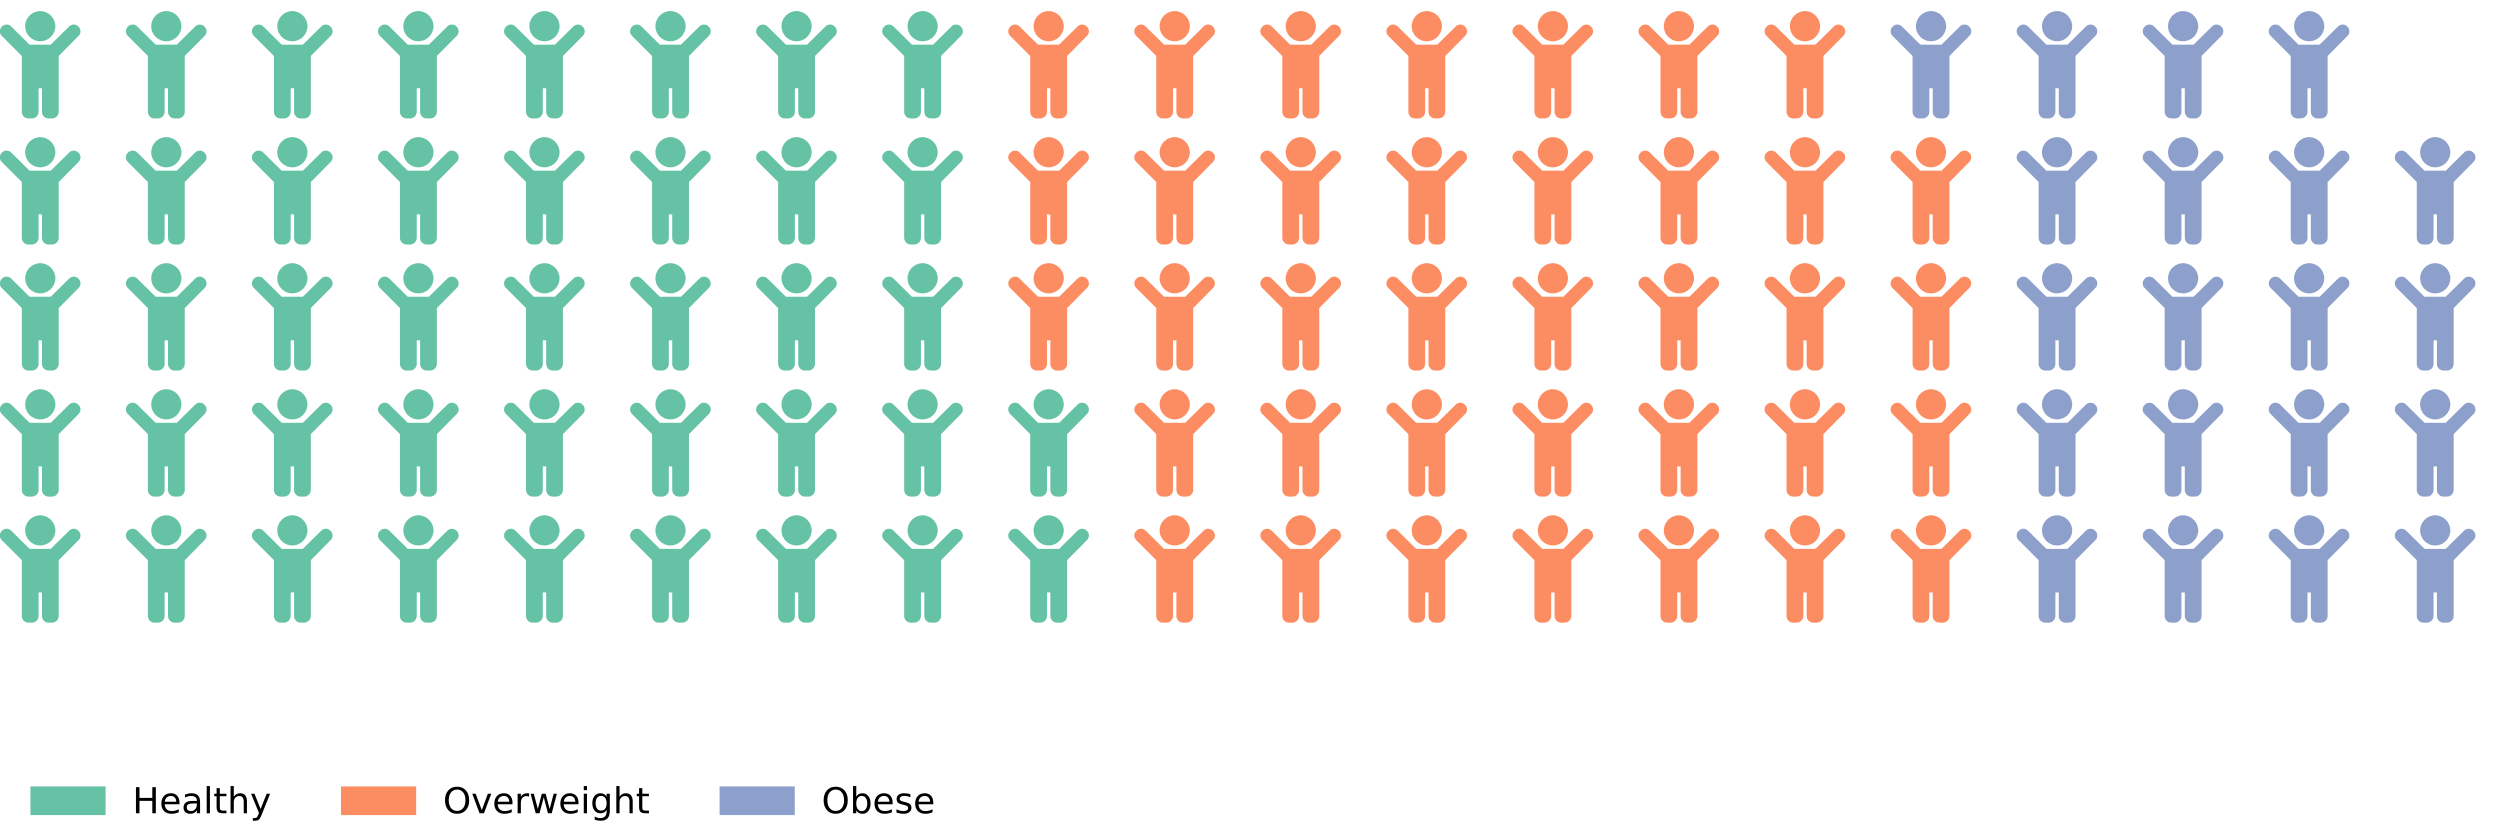
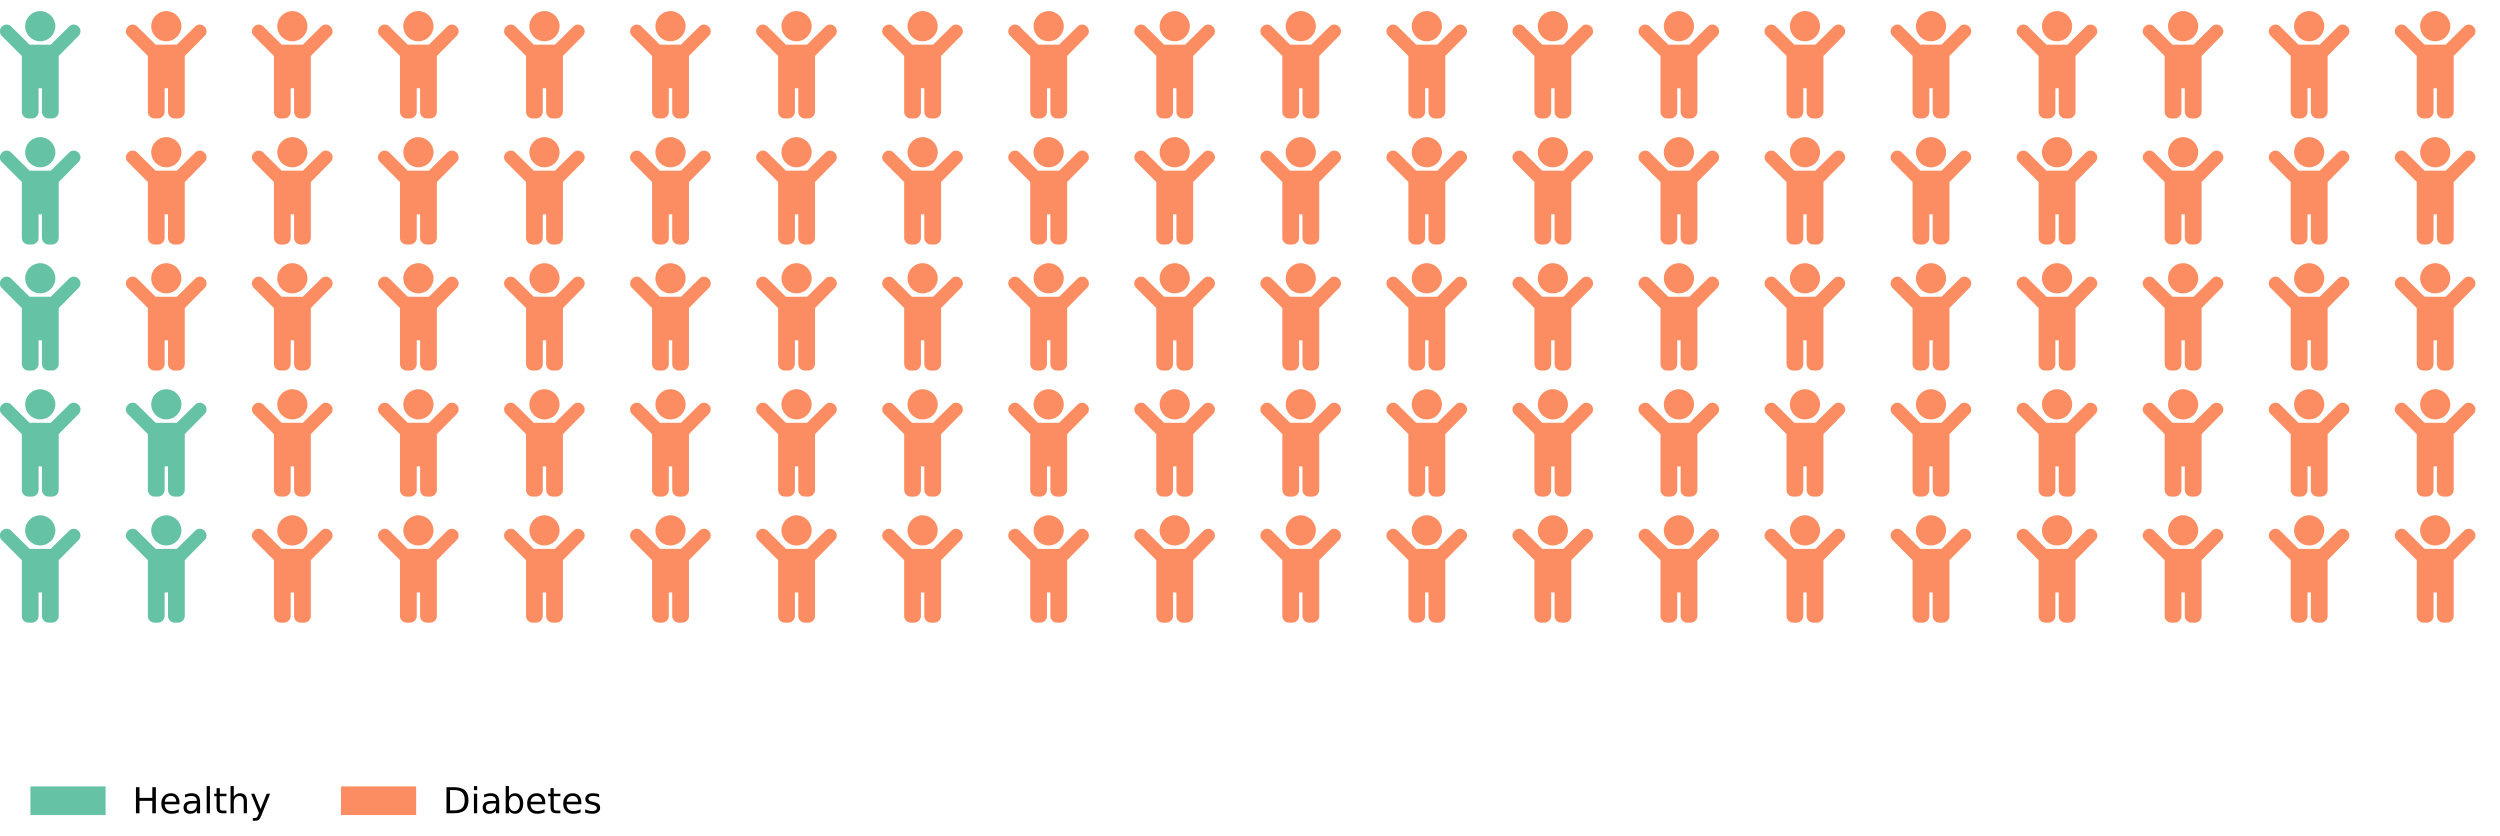
<svg xmlns="http://www.w3.org/2000/svg" xmlns:xlink="http://www.w3.org/1999/xlink" height="233.278pt" version="1.1" viewBox="0 0 698.4 233.278" width="698.4pt">
  <defs>
    <style type="text/css">*{stroke-linecap:butt;stroke-linejoin:round;}</style>
  </defs>
  <g id="figure_1">
    <g id="patch_1">
      <path d="M 0 233.278  L 698.4 233.278  L 698.4 0  L 0 0  z " style="fill:none;" />
    </g>
    <g id="axes_1">
      <g id="text_1">
        <g style="fill:#66c2a5;" transform="translate(0 170.1983)scale(0.3 -0.3)">
          <defs>
            <path d="M 23.438 73.438  C 23.438 65.625 29.688 59.375 37.5 59.375  C 45.125 59.375 51.562 65.625 51.562 73.438  C 51.562 81.062 45.125 87.5 37.5 87.5  C 29.688 87.5 23.438 81.062 23.438 73.438  z M 73.047 73.047  C 70.703 75.594 66.609 75.594 64.266 73.047  L 47.266 56.25  L 27.547 56.25  L 10.547 73.047  C 8.203 75.594 4.109 75.594 1.766 73.047  C -0.781 70.703 -0.781 66.609 1.766 64.266  L 20.312 45.703  L 20.312 -6.25  C 20.312 -9.766 23.047 -12.5 26.562 -12.5  L 29.688 -12.5  C 33.016 -12.5 35.938 -9.766 35.938 -6.25  L 35.938 15.625  L 39.062 15.625  L 39.062 -6.25  C 39.062 -9.766 41.797 -12.5 45.312 -12.5  L 48.438 -12.5  C 51.766 -12.5 54.688 -9.766 54.688 -6.25  L 54.688 45.703  L 73.047 64.266  C 75.594 66.609 75.594 70.703 73.047 73.047  z " id="FontAwesome5Free-Solid-61870" />
          </defs>
          <use xlink:href="#FontAwesome5Free-Solid-61870" />
        </g>
      </g>
      <g id="text_2">
        <g style="fill:#66c2a5;" transform="translate(0 134.9849)scale(0.3 -0.3)">
          <use xlink:href="#FontAwesome5Free-Solid-61870" />
        </g>
      </g>
      <g id="text_3">
        <g style="fill:#66c2a5;" transform="translate(0 99.77143)scale(0.3 -0.3)">
          <use xlink:href="#FontAwesome5Free-Solid-61870" />
        </g>
      </g>
      <g id="text_4">
        <g style="fill:#66c2a5;" transform="translate(0 64.55798)scale(0.3 -0.3)">
          <use xlink:href="#FontAwesome5Free-Solid-61870" />
        </g>
      </g>
      <g id="text_5">
        <g style="fill:#66c2a5;" transform="translate(0 29.34454)scale(0.3 -0.3)">
          <use xlink:href="#FontAwesome5Free-Solid-61870" />
        </g>
      </g>
      <g id="text_6">
        <g style="fill:#66c2a5;" transform="translate(35.21345 170.1983)scale(0.3 -0.3)">
          <use xlink:href="#FontAwesome5Free-Solid-61870" />
        </g>
      </g>
      <g id="text_7">
        <g style="fill:#66c2a5;" transform="translate(35.21345 134.9849)scale(0.3 -0.3)">
          <use xlink:href="#FontAwesome5Free-Solid-61870" />
        </g>
      </g>
      <g id="text_8">
-         <g style="fill:#66c2a5;" transform="translate(35.21345 99.77143)scale(0.3 -0.3)">
+         <g style="fill:#fc8d62;" transform="translate(35.21345 99.77143)scale(0.3 -0.3)">
          <use xlink:href="#FontAwesome5Free-Solid-61870" />
        </g>
      </g>
      <g id="text_9">
-         <g style="fill:#66c2a5;" transform="translate(35.21345 64.55798)scale(0.3 -0.3)">
+         <g style="fill:#fc8d62;" transform="translate(35.21345 64.55798)scale(0.3 -0.3)">
          <use xlink:href="#FontAwesome5Free-Solid-61870" />
        </g>
      </g>
      <g id="text_10">
-         <g style="fill:#66c2a5;" transform="translate(35.21345 29.34454)scale(0.3 -0.3)">
+         <g style="fill:#fc8d62;" transform="translate(35.21345 29.34454)scale(0.3 -0.3)">
          <use xlink:href="#FontAwesome5Free-Solid-61870" />
        </g>
      </g>
      <g id="text_11">
-         <g style="fill:#66c2a5;" transform="translate(70.42689 170.1983)scale(0.3 -0.3)">
+         <g style="fill:#fc8d62;" transform="translate(70.42689 170.1983)scale(0.3 -0.3)">
          <use xlink:href="#FontAwesome5Free-Solid-61870" />
        </g>
      </g>
      <g id="text_12">
-         <g style="fill:#66c2a5;" transform="translate(70.42689 134.9849)scale(0.3 -0.3)">
+         <g style="fill:#fc8d62;" transform="translate(70.42689 134.9849)scale(0.3 -0.3)">
          <use xlink:href="#FontAwesome5Free-Solid-61870" />
        </g>
      </g>
      <g id="text_13">
-         <g style="fill:#66c2a5;" transform="translate(70.42689 99.77143)scale(0.3 -0.3)">
+         <g style="fill:#fc8d62;" transform="translate(70.42689 99.77143)scale(0.3 -0.3)">
          <use xlink:href="#FontAwesome5Free-Solid-61870" />
        </g>
      </g>
      <g id="text_14">
-         <g style="fill:#66c2a5;" transform="translate(70.42689 64.55798)scale(0.3 -0.3)">
+         <g style="fill:#fc8d62;" transform="translate(70.42689 64.55798)scale(0.3 -0.3)">
          <use xlink:href="#FontAwesome5Free-Solid-61870" />
        </g>
      </g>
      <g id="text_15">
-         <g style="fill:#66c2a5;" transform="translate(70.42689 29.34454)scale(0.3 -0.3)">
+         <g style="fill:#fc8d62;" transform="translate(70.42689 29.34454)scale(0.3 -0.3)">
          <use xlink:href="#FontAwesome5Free-Solid-61870" />
        </g>
      </g>
      <g id="text_16">
-         <g style="fill:#66c2a5;" transform="translate(105.6403 170.1983)scale(0.3 -0.3)">
+         <g style="fill:#fc8d62;" transform="translate(105.6403 170.1983)scale(0.3 -0.3)">
          <use xlink:href="#FontAwesome5Free-Solid-61870" />
        </g>
      </g>
      <g id="text_17">
-         <g style="fill:#66c2a5;" transform="translate(105.6403 134.9849)scale(0.3 -0.3)">
+         <g style="fill:#fc8d62;" transform="translate(105.6403 134.9849)scale(0.3 -0.3)">
          <use xlink:href="#FontAwesome5Free-Solid-61870" />
        </g>
      </g>
      <g id="text_18">
-         <g style="fill:#66c2a5;" transform="translate(105.6403 99.77143)scale(0.3 -0.3)">
+         <g style="fill:#fc8d62;" transform="translate(105.6403 99.77143)scale(0.3 -0.3)">
          <use xlink:href="#FontAwesome5Free-Solid-61870" />
        </g>
      </g>
      <g id="text_19">
-         <g style="fill:#66c2a5;" transform="translate(105.6403 64.55798)scale(0.3 -0.3)">
+         <g style="fill:#fc8d62;" transform="translate(105.6403 64.55798)scale(0.3 -0.3)">
          <use xlink:href="#FontAwesome5Free-Solid-61870" />
        </g>
      </g>
      <g id="text_20">
-         <g style="fill:#66c2a5;" transform="translate(105.6403 29.34454)scale(0.3 -0.3)">
+         <g style="fill:#fc8d62;" transform="translate(105.6403 29.34454)scale(0.3 -0.3)">
          <use xlink:href="#FontAwesome5Free-Solid-61870" />
        </g>
      </g>
      <g id="text_21">
-         <g style="fill:#66c2a5;" transform="translate(140.8538 170.1983)scale(0.3 -0.3)">
+         <g style="fill:#fc8d62;" transform="translate(140.8538 170.1983)scale(0.3 -0.3)">
          <use xlink:href="#FontAwesome5Free-Solid-61870" />
        </g>
      </g>
      <g id="text_22">
-         <g style="fill:#66c2a5;" transform="translate(140.8538 134.9849)scale(0.3 -0.3)">
+         <g style="fill:#fc8d62;" transform="translate(140.8538 134.9849)scale(0.3 -0.3)">
          <use xlink:href="#FontAwesome5Free-Solid-61870" />
        </g>
      </g>
      <g id="text_23">
-         <g style="fill:#66c2a5;" transform="translate(140.8538 99.77143)scale(0.3 -0.3)">
+         <g style="fill:#fc8d62;" transform="translate(140.8538 99.77143)scale(0.3 -0.3)">
          <use xlink:href="#FontAwesome5Free-Solid-61870" />
        </g>
      </g>
      <g id="text_24">
-         <g style="fill:#66c2a5;" transform="translate(140.8538 64.55798)scale(0.3 -0.3)">
+         <g style="fill:#fc8d62;" transform="translate(140.8538 64.55798)scale(0.3 -0.3)">
          <use xlink:href="#FontAwesome5Free-Solid-61870" />
        </g>
      </g>
      <g id="text_25">
-         <g style="fill:#66c2a5;" transform="translate(140.8538 29.34454)scale(0.3 -0.3)">
+         <g style="fill:#fc8d62;" transform="translate(140.8538 29.34454)scale(0.3 -0.3)">
          <use xlink:href="#FontAwesome5Free-Solid-61870" />
        </g>
      </g>
      <g id="text_26">
-         <g style="fill:#66c2a5;" transform="translate(176.0672 170.1983)scale(0.3 -0.3)">
+         <g style="fill:#fc8d62;" transform="translate(176.0672 170.1983)scale(0.3 -0.3)">
          <use xlink:href="#FontAwesome5Free-Solid-61870" />
        </g>
      </g>
      <g id="text_27">
-         <g style="fill:#66c2a5;" transform="translate(176.0672 134.9849)scale(0.3 -0.3)">
+         <g style="fill:#fc8d62;" transform="translate(176.0672 134.9849)scale(0.3 -0.3)">
          <use xlink:href="#FontAwesome5Free-Solid-61870" />
        </g>
      </g>
      <g id="text_28">
-         <g style="fill:#66c2a5;" transform="translate(176.0672 99.77143)scale(0.3 -0.3)">
+         <g style="fill:#fc8d62;" transform="translate(176.0672 99.77143)scale(0.3 -0.3)">
          <use xlink:href="#FontAwesome5Free-Solid-61870" />
        </g>
      </g>
      <g id="text_29">
-         <g style="fill:#66c2a5;" transform="translate(176.0672 64.55798)scale(0.3 -0.3)">
+         <g style="fill:#fc8d62;" transform="translate(176.0672 64.55798)scale(0.3 -0.3)">
          <use xlink:href="#FontAwesome5Free-Solid-61870" />
        </g>
      </g>
      <g id="text_30">
-         <g style="fill:#66c2a5;" transform="translate(176.0672 29.34454)scale(0.3 -0.3)">
+         <g style="fill:#fc8d62;" transform="translate(176.0672 29.34454)scale(0.3 -0.3)">
          <use xlink:href="#FontAwesome5Free-Solid-61870" />
        </g>
      </g>
      <g id="text_31">
-         <g style="fill:#66c2a5;" transform="translate(211.2807 170.1983)scale(0.3 -0.3)">
+         <g style="fill:#fc8d62;" transform="translate(211.2807 170.1983)scale(0.3 -0.3)">
          <use xlink:href="#FontAwesome5Free-Solid-61870" />
        </g>
      </g>
      <g id="text_32">
-         <g style="fill:#66c2a5;" transform="translate(211.2807 134.9849)scale(0.3 -0.3)">
+         <g style="fill:#fc8d62;" transform="translate(211.2807 134.9849)scale(0.3 -0.3)">
          <use xlink:href="#FontAwesome5Free-Solid-61870" />
        </g>
      </g>
      <g id="text_33">
-         <g style="fill:#66c2a5;" transform="translate(211.2807 99.77143)scale(0.3 -0.3)">
+         <g style="fill:#fc8d62;" transform="translate(211.2807 99.77143)scale(0.3 -0.3)">
          <use xlink:href="#FontAwesome5Free-Solid-61870" />
        </g>
      </g>
      <g id="text_34">
-         <g style="fill:#66c2a5;" transform="translate(211.2807 64.55798)scale(0.3 -0.3)">
+         <g style="fill:#fc8d62;" transform="translate(211.2807 64.55798)scale(0.3 -0.3)">
          <use xlink:href="#FontAwesome5Free-Solid-61870" />
        </g>
      </g>
      <g id="text_35">
-         <g style="fill:#66c2a5;" transform="translate(211.2807 29.34454)scale(0.3 -0.3)">
+         <g style="fill:#fc8d62;" transform="translate(211.2807 29.34454)scale(0.3 -0.3)">
          <use xlink:href="#FontAwesome5Free-Solid-61870" />
        </g>
      </g>
      <g id="text_36">
-         <g style="fill:#66c2a5;" transform="translate(246.4941 170.1983)scale(0.3 -0.3)">
+         <g style="fill:#fc8d62;" transform="translate(246.4941 170.1983)scale(0.3 -0.3)">
          <use xlink:href="#FontAwesome5Free-Solid-61870" />
        </g>
      </g>
      <g id="text_37">
-         <g style="fill:#66c2a5;" transform="translate(246.4941 134.9849)scale(0.3 -0.3)">
+         <g style="fill:#fc8d62;" transform="translate(246.4941 134.9849)scale(0.3 -0.3)">
          <use xlink:href="#FontAwesome5Free-Solid-61870" />
        </g>
      </g>
      <g id="text_38">
-         <g style="fill:#66c2a5;" transform="translate(246.4941 99.77143)scale(0.3 -0.3)">
+         <g style="fill:#fc8d62;" transform="translate(246.4941 99.77143)scale(0.3 -0.3)">
          <use xlink:href="#FontAwesome5Free-Solid-61870" />
        </g>
      </g>
      <g id="text_39">
-         <g style="fill:#66c2a5;" transform="translate(246.4941 64.55798)scale(0.3 -0.3)">
+         <g style="fill:#fc8d62;" transform="translate(246.4941 64.55798)scale(0.3 -0.3)">
          <use xlink:href="#FontAwesome5Free-Solid-61870" />
        </g>
      </g>
      <g id="text_40">
-         <g style="fill:#66c2a5;" transform="translate(246.4941 29.34454)scale(0.3 -0.3)">
+         <g style="fill:#fc8d62;" transform="translate(246.4941 29.34454)scale(0.3 -0.3)">
          <use xlink:href="#FontAwesome5Free-Solid-61870" />
        </g>
      </g>
      <g id="text_41">
-         <g style="fill:#66c2a5;" transform="translate(281.7076 170.1983)scale(0.3 -0.3)">
+         <g style="fill:#fc8d62;" transform="translate(281.7076 170.1983)scale(0.3 -0.3)">
          <use xlink:href="#FontAwesome5Free-Solid-61870" />
        </g>
      </g>
      <g id="text_42">
-         <g style="fill:#66c2a5;" transform="translate(281.7076 134.9849)scale(0.3 -0.3)">
+         <g style="fill:#fc8d62;" transform="translate(281.7076 134.9849)scale(0.3 -0.3)">
          <use xlink:href="#FontAwesome5Free-Solid-61870" />
        </g>
      </g>
      <g id="text_43">
        <g style="fill:#fc8d62;" transform="translate(281.7076 99.77143)scale(0.3 -0.3)">
          <use xlink:href="#FontAwesome5Free-Solid-61870" />
        </g>
      </g>
      <g id="text_44">
        <g style="fill:#fc8d62;" transform="translate(281.7076 64.55798)scale(0.3 -0.3)">
          <use xlink:href="#FontAwesome5Free-Solid-61870" />
        </g>
      </g>
      <g id="text_45">
        <g style="fill:#fc8d62;" transform="translate(281.7076 29.34454)scale(0.3 -0.3)">
          <use xlink:href="#FontAwesome5Free-Solid-61870" />
        </g>
      </g>
      <g id="text_46">
        <g style="fill:#fc8d62;" transform="translate(316.921 170.1983)scale(0.3 -0.3)">
          <use xlink:href="#FontAwesome5Free-Solid-61870" />
        </g>
      </g>
      <g id="text_47">
        <g style="fill:#fc8d62;" transform="translate(316.921 134.9849)scale(0.3 -0.3)">
          <use xlink:href="#FontAwesome5Free-Solid-61870" />
        </g>
      </g>
      <g id="text_48">
        <g style="fill:#fc8d62;" transform="translate(316.921 99.77143)scale(0.3 -0.3)">
          <use xlink:href="#FontAwesome5Free-Solid-61870" />
        </g>
      </g>
      <g id="text_49">
        <g style="fill:#fc8d62;" transform="translate(316.921 64.55798)scale(0.3 -0.3)">
          <use xlink:href="#FontAwesome5Free-Solid-61870" />
        </g>
      </g>
      <g id="text_50">
        <g style="fill:#fc8d62;" transform="translate(316.921 29.34454)scale(0.3 -0.3)">
          <use xlink:href="#FontAwesome5Free-Solid-61870" />
        </g>
      </g>
      <g id="text_51">
        <g style="fill:#fc8d62;" transform="translate(352.1345 170.1983)scale(0.3 -0.3)">
          <use xlink:href="#FontAwesome5Free-Solid-61870" />
        </g>
      </g>
      <g id="text_52">
        <g style="fill:#fc8d62;" transform="translate(352.1345 134.9849)scale(0.3 -0.3)">
          <use xlink:href="#FontAwesome5Free-Solid-61870" />
        </g>
      </g>
      <g id="text_53">
        <g style="fill:#fc8d62;" transform="translate(352.1345 99.77143)scale(0.3 -0.3)">
          <use xlink:href="#FontAwesome5Free-Solid-61870" />
        </g>
      </g>
      <g id="text_54">
        <g style="fill:#fc8d62;" transform="translate(352.1345 64.55798)scale(0.3 -0.3)">
          <use xlink:href="#FontAwesome5Free-Solid-61870" />
        </g>
      </g>
      <g id="text_55">
        <g style="fill:#fc8d62;" transform="translate(352.1345 29.34454)scale(0.3 -0.3)">
          <use xlink:href="#FontAwesome5Free-Solid-61870" />
        </g>
      </g>
      <g id="text_56">
        <g style="fill:#fc8d62;" transform="translate(387.3479 170.1983)scale(0.3 -0.3)">
          <use xlink:href="#FontAwesome5Free-Solid-61870" />
        </g>
      </g>
      <g id="text_57">
        <g style="fill:#fc8d62;" transform="translate(387.3479 134.9849)scale(0.3 -0.3)">
          <use xlink:href="#FontAwesome5Free-Solid-61870" />
        </g>
      </g>
      <g id="text_58">
        <g style="fill:#fc8d62;" transform="translate(387.3479 99.77143)scale(0.3 -0.3)">
          <use xlink:href="#FontAwesome5Free-Solid-61870" />
        </g>
      </g>
      <g id="text_59">
        <g style="fill:#fc8d62;" transform="translate(387.3479 64.55798)scale(0.3 -0.3)">
          <use xlink:href="#FontAwesome5Free-Solid-61870" />
        </g>
      </g>
      <g id="text_60">
        <g style="fill:#fc8d62;" transform="translate(387.3479 29.34454)scale(0.3 -0.3)">
          <use xlink:href="#FontAwesome5Free-Solid-61870" />
        </g>
      </g>
      <g id="text_61">
        <g style="fill:#fc8d62;" transform="translate(422.5613 170.1983)scale(0.3 -0.3)">
          <use xlink:href="#FontAwesome5Free-Solid-61870" />
        </g>
      </g>
      <g id="text_62">
        <g style="fill:#fc8d62;" transform="translate(422.5613 134.9849)scale(0.3 -0.3)">
          <use xlink:href="#FontAwesome5Free-Solid-61870" />
        </g>
      </g>
      <g id="text_63">
        <g style="fill:#fc8d62;" transform="translate(422.5613 99.77143)scale(0.3 -0.3)">
          <use xlink:href="#FontAwesome5Free-Solid-61870" />
        </g>
      </g>
      <g id="text_64">
        <g style="fill:#fc8d62;" transform="translate(422.5613 64.55798)scale(0.3 -0.3)">
          <use xlink:href="#FontAwesome5Free-Solid-61870" />
        </g>
      </g>
      <g id="text_65">
        <g style="fill:#fc8d62;" transform="translate(422.5613 29.34454)scale(0.3 -0.3)">
          <use xlink:href="#FontAwesome5Free-Solid-61870" />
        </g>
      </g>
      <g id="text_66">
        <g style="fill:#fc8d62;" transform="translate(457.7748 170.1983)scale(0.3 -0.3)">
          <use xlink:href="#FontAwesome5Free-Solid-61870" />
        </g>
      </g>
      <g id="text_67">
        <g style="fill:#fc8d62;" transform="translate(457.7748 134.9849)scale(0.3 -0.3)">
          <use xlink:href="#FontAwesome5Free-Solid-61870" />
        </g>
      </g>
      <g id="text_68">
        <g style="fill:#fc8d62;" transform="translate(457.7748 99.77143)scale(0.3 -0.3)">
          <use xlink:href="#FontAwesome5Free-Solid-61870" />
        </g>
      </g>
      <g id="text_69">
        <g style="fill:#fc8d62;" transform="translate(457.7748 64.55798)scale(0.3 -0.3)">
          <use xlink:href="#FontAwesome5Free-Solid-61870" />
        </g>
      </g>
      <g id="text_70">
        <g style="fill:#fc8d62;" transform="translate(457.7748 29.34454)scale(0.3 -0.3)">
          <use xlink:href="#FontAwesome5Free-Solid-61870" />
        </g>
      </g>
      <g id="text_71">
        <g style="fill:#fc8d62;" transform="translate(492.9882 170.1983)scale(0.3 -0.3)">
          <use xlink:href="#FontAwesome5Free-Solid-61870" />
        </g>
      </g>
      <g id="text_72">
        <g style="fill:#fc8d62;" transform="translate(492.9882 134.9849)scale(0.3 -0.3)">
          <use xlink:href="#FontAwesome5Free-Solid-61870" />
        </g>
      </g>
      <g id="text_73">
        <g style="fill:#fc8d62;" transform="translate(492.9882 99.77143)scale(0.3 -0.3)">
          <use xlink:href="#FontAwesome5Free-Solid-61870" />
        </g>
      </g>
      <g id="text_74">
        <g style="fill:#fc8d62;" transform="translate(492.9882 64.55798)scale(0.3 -0.3)">
          <use xlink:href="#FontAwesome5Free-Solid-61870" />
        </g>
      </g>
      <g id="text_75">
        <g style="fill:#fc8d62;" transform="translate(492.9882 29.34454)scale(0.3 -0.3)">
          <use xlink:href="#FontAwesome5Free-Solid-61870" />
        </g>
      </g>
      <g id="text_76">
        <g style="fill:#fc8d62;" transform="translate(528.2017 170.1983)scale(0.3 -0.3)">
          <use xlink:href="#FontAwesome5Free-Solid-61870" />
        </g>
      </g>
      <g id="text_77">
        <g style="fill:#fc8d62;" transform="translate(528.2017 134.9849)scale(0.3 -0.3)">
          <use xlink:href="#FontAwesome5Free-Solid-61870" />
        </g>
      </g>
      <g id="text_78">
        <g style="fill:#fc8d62;" transform="translate(528.2017 99.77143)scale(0.3 -0.3)">
          <use xlink:href="#FontAwesome5Free-Solid-61870" />
        </g>
      </g>
      <g id="text_79">
        <g style="fill:#fc8d62;" transform="translate(528.2017 64.55798)scale(0.3 -0.3)">
          <use xlink:href="#FontAwesome5Free-Solid-61870" />
        </g>
      </g>
      <g id="text_80">
-         <g style="fill:#8da0cb;" transform="translate(528.2017 29.34454)scale(0.3 -0.3)">
+         <g style="fill:#fc8d62;" transform="translate(528.2017 29.34454)scale(0.3 -0.3)">
          <use xlink:href="#FontAwesome5Free-Solid-61870" />
        </g>
      </g>
      <g id="text_81">
-         <g style="fill:#8da0cb;" transform="translate(563.4151 170.1983)scale(0.3 -0.3)">
+         <g style="fill:#fc8d62;" transform="translate(563.4151 170.1983)scale(0.3 -0.3)">
          <use xlink:href="#FontAwesome5Free-Solid-61870" />
        </g>
      </g>
      <g id="text_82">
-         <g style="fill:#8da0cb;" transform="translate(563.4151 134.9849)scale(0.3 -0.3)">
+         <g style="fill:#fc8d62;" transform="translate(563.4151 134.9849)scale(0.3 -0.3)">
          <use xlink:href="#FontAwesome5Free-Solid-61870" />
        </g>
      </g>
      <g id="text_83">
-         <g style="fill:#8da0cb;" transform="translate(563.4151 99.77143)scale(0.3 -0.3)">
+         <g style="fill:#fc8d62;" transform="translate(563.4151 99.77143)scale(0.3 -0.3)">
          <use xlink:href="#FontAwesome5Free-Solid-61870" />
        </g>
      </g>
      <g id="text_84">
-         <g style="fill:#8da0cb;" transform="translate(563.4151 64.55798)scale(0.3 -0.3)">
+         <g style="fill:#fc8d62;" transform="translate(563.4151 64.55798)scale(0.3 -0.3)">
          <use xlink:href="#FontAwesome5Free-Solid-61870" />
        </g>
      </g>
      <g id="text_85">
-         <g style="fill:#8da0cb;" transform="translate(563.4151 29.34454)scale(0.3 -0.3)">
+         <g style="fill:#fc8d62;" transform="translate(563.4151 29.34454)scale(0.3 -0.3)">
          <use xlink:href="#FontAwesome5Free-Solid-61870" />
        </g>
      </g>
      <g id="text_86">
-         <g style="fill:#8da0cb;" transform="translate(598.6286 170.1983)scale(0.3 -0.3)">
+         <g style="fill:#fc8d62;" transform="translate(598.6286 170.1983)scale(0.3 -0.3)">
          <use xlink:href="#FontAwesome5Free-Solid-61870" />
        </g>
      </g>
      <g id="text_87">
-         <g style="fill:#8da0cb;" transform="translate(598.6286 134.9849)scale(0.3 -0.3)">
+         <g style="fill:#fc8d62;" transform="translate(598.6286 134.9849)scale(0.3 -0.3)">
          <use xlink:href="#FontAwesome5Free-Solid-61870" />
        </g>
      </g>
      <g id="text_88">
-         <g style="fill:#8da0cb;" transform="translate(598.6286 99.77143)scale(0.3 -0.3)">
+         <g style="fill:#fc8d62;" transform="translate(598.6286 99.77143)scale(0.3 -0.3)">
          <use xlink:href="#FontAwesome5Free-Solid-61870" />
        </g>
      </g>
      <g id="text_89">
-         <g style="fill:#8da0cb;" transform="translate(598.6286 64.55798)scale(0.3 -0.3)">
+         <g style="fill:#fc8d62;" transform="translate(598.6286 64.55798)scale(0.3 -0.3)">
          <use xlink:href="#FontAwesome5Free-Solid-61870" />
        </g>
      </g>
      <g id="text_90">
-         <g style="fill:#8da0cb;" transform="translate(598.6286 29.34454)scale(0.3 -0.3)">
+         <g style="fill:#fc8d62;" transform="translate(598.6286 29.34454)scale(0.3 -0.3)">
          <use xlink:href="#FontAwesome5Free-Solid-61870" />
        </g>
      </g>
      <g id="text_91">
-         <g style="fill:#8da0cb;" transform="translate(633.842 170.1983)scale(0.3 -0.3)">
+         <g style="fill:#fc8d62;" transform="translate(633.842 170.1983)scale(0.3 -0.3)">
          <use xlink:href="#FontAwesome5Free-Solid-61870" />
        </g>
      </g>
      <g id="text_92">
-         <g style="fill:#8da0cb;" transform="translate(633.842 134.9849)scale(0.3 -0.3)">
+         <g style="fill:#fc8d62;" transform="translate(633.842 134.9849)scale(0.3 -0.3)">
          <use xlink:href="#FontAwesome5Free-Solid-61870" />
        </g>
      </g>
      <g id="text_93">
-         <g style="fill:#8da0cb;" transform="translate(633.842 99.77143)scale(0.3 -0.3)">
+         <g style="fill:#fc8d62;" transform="translate(633.842 99.77143)scale(0.3 -0.3)">
          <use xlink:href="#FontAwesome5Free-Solid-61870" />
        </g>
      </g>
      <g id="text_94">
-         <g style="fill:#8da0cb;" transform="translate(633.842 64.55798)scale(0.3 -0.3)">
+         <g style="fill:#fc8d62;" transform="translate(633.842 64.55798)scale(0.3 -0.3)">
          <use xlink:href="#FontAwesome5Free-Solid-61870" />
        </g>
      </g>
      <g id="text_95">
-         <g style="fill:#8da0cb;" transform="translate(633.842 29.34454)scale(0.3 -0.3)">
+         <g style="fill:#fc8d62;" transform="translate(633.842 29.34454)scale(0.3 -0.3)">
          <use xlink:href="#FontAwesome5Free-Solid-61870" />
        </g>
      </g>
      <g id="text_96">
-         <g style="fill:#8da0cb;" transform="translate(669.0555 170.1983)scale(0.3 -0.3)">
+         <g style="fill:#fc8d62;" transform="translate(669.0555 170.1983)scale(0.3 -0.3)">
          <use xlink:href="#FontAwesome5Free-Solid-61870" />
        </g>
      </g>
      <g id="text_97">
-         <g style="fill:#8da0cb;" transform="translate(669.0555 134.9849)scale(0.3 -0.3)">
+         <g style="fill:#fc8d62;" transform="translate(669.0555 134.9849)scale(0.3 -0.3)">
          <use xlink:href="#FontAwesome5Free-Solid-61870" />
        </g>
      </g>
      <g id="text_98">
-         <g style="fill:#8da0cb;" transform="translate(669.0555 99.77143)scale(0.3 -0.3)">
+         <g style="fill:#fc8d62;" transform="translate(669.0555 99.77143)scale(0.3 -0.3)">
          <use xlink:href="#FontAwesome5Free-Solid-61870" />
        </g>
      </g>
      <g id="text_99">
-         <g style="fill:#8da0cb;" transform="translate(669.0555 64.55798)scale(0.3 -0.3)">
+         <g style="fill:#fc8d62;" transform="translate(669.0555 64.55798)scale(0.3 -0.3)">
+           <use xlink:href="#FontAwesome5Free-Solid-61870" />
+         </g>
+       </g>
+       <g id="text_100">
+         <g style="fill:#fc8d62;" transform="translate(669.0555 29.34454)scale(0.3 -0.3)">
          <use xlink:href="#FontAwesome5Free-Solid-61870" />
        </g>
      </g>
      <g id="legend_1">
        <g id="patch_2">
-           <path d="M 7 233.278  L 263.262 233.278  Q 265.262 233.278 265.262 231.278  L 265.262 217.6  Q 265.262 215.6 263.262 215.6  L 7 215.6  Q 5 215.6 5 217.6  L 5 231.278  Q 5 233.278 7 233.278  z " style="fill:none;opacity:0;" />
+           <path d="M 7 233.278  L 170.147 233.278  Q 172.147 233.278 172.147 231.278  L 172.147 217.6  Q 172.147 215.6 170.147 215.6  L 7 215.6  Q 5 215.6 5 217.6  L 5 231.278  Q 5 233.278 7 233.278  z " style="fill:none;opacity:0;" />
        </g>
        <g id="patch_3">
          <path d="M 9 227.198  L 29 227.198  L 29 220.198  L 9 220.198  z " style="fill:#66c2a5;stroke:#66c2a5;stroke-linejoin:miter;" />
        </g>
-         <g id="text_100">
+         <g id="text_101">
          <g transform="translate(37 227.198)scale(0.1 -0.1)">
            <defs>
              <path d="M 9.812 72.906  L 19.672 72.906  L 19.672 43.016  L 55.516 43.016  L 55.516 72.906  L 65.375 72.906  L 65.375 0  L 55.516 0  L 55.516 34.719  L 19.672 34.719  L 19.672 0  L 9.812 0  z " id="DejaVuSans-72" />
              <path d="M 56.203 29.594  L 56.203 25.203  L 14.891 25.203  Q 15.484 15.922 20.484 11.062  Q 25.484 6.203 34.422 6.203  Q 39.594 6.203 44.453 7.469  Q 49.312 8.734 54.109 11.281  L 54.109 2.781  Q 49.266 0.734 44.188 -0.344  Q 39.109 -1.422 33.891 -1.422  Q 20.797 -1.422 13.156 6.188  Q 5.516 13.812 5.516 26.812  Q 5.516 40.234 12.766 48.109  Q 20.016 56 32.328 56  Q 43.359 56 49.781 48.891  Q 56.203 41.797 56.203 29.594  z M 47.219 32.234  Q 47.125 39.594 43.094 43.984  Q 39.062 48.391 32.422 48.391  Q 24.906 48.391 20.391 44.141  Q 15.875 39.891 15.188 32.172  z " id="DejaVuSans-101" />
              <path d="M 34.281 27.484  Q 23.391 27.484 19.188 25  Q 14.984 22.516 14.984 16.5  Q 14.984 11.719 18.141 8.906  Q 21.297 6.109 26.703 6.109  Q 34.188 6.109 38.703 11.406  Q 43.219 16.703 43.219 25.484  L 43.219 27.484  z M 52.203 31.203  L 52.203 0  L 43.219 0  L 43.219 8.297  Q 40.141 3.328 35.547 0.953  Q 30.953 -1.422 24.312 -1.422  Q 15.922 -1.422 10.953 3.297  Q 6 8.016 6 15.922  Q 6 25.141 12.172 29.828  Q 18.359 34.516 30.609 34.516  L 43.219 34.516  L 43.219 35.406  Q 43.219 41.609 39.141 45  Q 35.062 48.391 27.688 48.391  Q 23 48.391 18.547 47.266  Q 14.109 46.141 10.016 43.891  L 10.016 52.203  Q 14.938 54.109 19.578 55.047  Q 24.219 56 28.609 56  Q 40.484 56 46.344 49.844  Q 52.203 43.703 52.203 31.203  z " id="DejaVuSans-97" />
              <path d="M 9.422 75.984  L 18.406 75.984  L 18.406 0  L 9.422 0  z " id="DejaVuSans-108" />
              <path d="M 18.312 70.219  L 18.312 54.688  L 36.812 54.688  L 36.812 47.703  L 18.312 47.703  L 18.312 18.016  Q 18.312 11.328 20.141 9.422  Q 21.969 7.516 27.594 7.516  L 36.812 7.516  L 36.812 0  L 27.594 0  Q 17.188 0 13.234 3.875  Q 9.281 7.766 9.281 18.016  L 9.281 47.703  L 2.688 47.703  L 2.688 54.688  L 9.281 54.688  L 9.281 70.219  z " id="DejaVuSans-116" />
              <path d="M 54.891 33.016  L 54.891 0  L 45.906 0  L 45.906 32.719  Q 45.906 40.484 42.875 44.328  Q 39.844 48.188 33.797 48.188  Q 26.516 48.188 22.312 43.547  Q 18.109 38.922 18.109 30.906  L 18.109 0  L 9.078 0  L 9.078 75.984  L 18.109 75.984  L 18.109 46.188  Q 21.344 51.125 25.703 53.562  Q 30.078 56 35.797 56  Q 45.219 56 50.047 50.172  Q 54.891 44.344 54.891 33.016  z " id="DejaVuSans-104" />
              <path d="M 32.172 -5.078  Q 28.375 -14.844 24.75 -17.812  Q 21.141 -20.797 15.094 -20.797  L 7.906 -20.797  L 7.906 -13.281  L 13.188 -13.281  Q 16.891 -13.281 18.938 -11.516  Q 21 -9.766 23.484 -3.219  L 25.094 0.875  L 2.984 54.688  L 12.5 54.688  L 29.594 11.922  L 46.688 54.688  L 56.203 54.688  z " id="DejaVuSans-121" />
            </defs>
            <use xlink:href="#DejaVuSans-72" />
            <use x="75.195" xlink:href="#DejaVuSans-101" />
            <use x="136.719" xlink:href="#DejaVuSans-97" />
            <use x="197.998" xlink:href="#DejaVuSans-108" />
            <use x="225.781" xlink:href="#DejaVuSans-116" />
            <use x="264.99" xlink:href="#DejaVuSans-104" />
            <use x="328.369" xlink:href="#DejaVuSans-121" />
          </g>
        </g>
        <g id="patch_4">
          <path d="M 95.756 227.198  L 115.756 227.198  L 115.756 220.198  L 95.756 220.198  z " style="fill:#fc8d62;stroke:#fc8d62;stroke-linejoin:miter;" />
        </g>
-         <g id="text_101">
+         <g id="text_102">
          <g transform="translate(123.7562 227.198)scale(0.1 -0.1)">
            <defs>
-               <path d="M 39.406 66.219  Q 28.656 66.219 22.328 58.203  Q 16.016 50.203 16.016 36.375  Q 16.016 22.609 22.328 14.594  Q 28.656 6.594 39.406 6.594  Q 50.141 6.594 56.422 14.594  Q 62.703 22.609 62.703 36.375  Q 62.703 50.203 56.422 58.203  Q 50.141 66.219 39.406 66.219  z M 39.406 74.219  Q 54.734 74.219 63.906 63.938  Q 73.094 53.656 73.094 36.375  Q 73.094 19.141 63.906 8.859  Q 54.734 -1.422 39.406 -1.422  Q 24.031 -1.422 14.812 8.828  Q 5.609 19.094 5.609 36.375  Q 5.609 53.656 14.812 63.938  Q 24.031 74.219 39.406 74.219  z " id="DejaVuSans-79" />
-               <path d="M 2.984 54.688  L 12.5 54.688  L 29.594 8.797  L 46.688 54.688  L 56.203 54.688  L 35.688 0  L 23.484 0  z " id="DejaVuSans-118" />
-               <path d="M 41.109 46.297  Q 39.594 47.172 37.812 47.578  Q 36.031 48 33.891 48  Q 26.266 48 22.188 43.047  Q 18.109 38.094 18.109 28.812  L 18.109 0  L 9.078 0  L 9.078 54.688  L 18.109 54.688  L 18.109 46.188  Q 20.953 51.172 25.484 53.578  Q 30.031 56 36.531 56  Q 37.453 56 38.578 55.875  Q 39.703 55.766 41.062 55.516  z " id="DejaVuSans-114" />
-               <path d="M 4.203 54.688  L 13.188 54.688  L 24.422 12.016  L 35.594 54.688  L 46.188 54.688  L 57.422 12.016  L 68.609 54.688  L 77.594 54.688  L 63.281 0  L 52.688 0  L 40.922 44.828  L 29.109 0  L 18.5 0  z " id="DejaVuSans-119" />
+               <path d="M 19.672 64.797  L 19.672 8.109  L 31.594 8.109  Q 46.688 8.109 53.688 14.938  Q 60.688 21.781 60.688 36.531  Q 60.688 51.172 53.688 57.984  Q 46.688 64.797 31.594 64.797  z M 9.812 72.906  L 30.078 72.906  Q 51.266 72.906 61.172 64.094  Q 71.094 55.281 71.094 36.531  Q 71.094 17.672 61.125 8.828  Q 51.172 0 30.078 0  L 9.812 0  z " id="DejaVuSans-68" />
              <path d="M 9.422 54.688  L 18.406 54.688  L 18.406 0  L 9.422 0  z M 9.422 75.984  L 18.406 75.984  L 18.406 64.594  L 9.422 64.594  z " id="DejaVuSans-105" />
-               <path d="M 45.406 27.984  Q 45.406 37.75 41.375 43.109  Q 37.359 48.484 30.078 48.484  Q 22.859 48.484 18.828 43.109  Q 14.797 37.75 14.797 27.984  Q 14.797 18.266 18.828 12.891  Q 22.859 7.516 30.078 7.516  Q 37.359 7.516 41.375 12.891  Q 45.406 18.266 45.406 27.984  z M 54.391 6.781  Q 54.391 -7.172 48.188 -13.984  Q 42 -20.797 29.203 -20.797  Q 24.469 -20.797 20.266 -20.094  Q 16.062 -19.391 12.109 -17.922  L 12.109 -9.188  Q 16.062 -11.328 19.922 -12.344  Q 23.781 -13.375 27.781 -13.375  Q 36.625 -13.375 41.016 -8.766  Q 45.406 -4.156 45.406 5.172  L 45.406 9.625  Q 42.625 4.781 38.281 2.391  Q 33.938 0 27.875 0  Q 17.828 0 11.672 7.656  Q 5.516 15.328 5.516 27.984  Q 5.516 40.672 11.672 48.328  Q 17.828 56 27.875 56  Q 33.938 56 38.281 53.609  Q 42.625 51.219 45.406 46.391  L 45.406 54.688  L 54.391 54.688  z " id="DejaVuSans-103" />
-             </defs>
-             <use xlink:href="#DejaVuSans-79" />
-             <use x="78.711" xlink:href="#DejaVuSans-118" />
-             <use x="137.891" xlink:href="#DejaVuSans-101" />
-             <use x="199.414" xlink:href="#DejaVuSans-114" />
-             <use x="240.527" xlink:href="#DejaVuSans-119" />
-             <use x="322.314" xlink:href="#DejaVuSans-101" />
-             <use x="383.838" xlink:href="#DejaVuSans-105" />
-             <use x="411.621" xlink:href="#DejaVuSans-103" />
-             <use x="475.098" xlink:href="#DejaVuSans-104" />
-             <use x="538.477" xlink:href="#DejaVuSans-116" />
-           </g>
-         </g>
-         <g id="patch_5">
-           <path d="M 201.527 227.198  L 221.527 227.198  L 221.527 220.198  L 201.527 220.198  z " style="fill:#8da0cb;stroke:#8da0cb;stroke-linejoin:miter;" />
-         </g>
-         <g id="text_102">
-           <g transform="translate(229.5266 227.198)scale(0.1 -0.1)">
-             <defs>
              <path d="M 48.688 27.297  Q 48.688 37.203 44.609 42.844  Q 40.531 48.484 33.406 48.484  Q 26.266 48.484 22.188 42.844  Q 18.109 37.203 18.109 27.297  Q 18.109 17.391 22.188 11.75  Q 26.266 6.109 33.406 6.109  Q 40.531 6.109 44.609 11.75  Q 48.688 17.391 48.688 27.297  z M 18.109 46.391  Q 20.953 51.266 25.266 53.625  Q 29.594 56 35.594 56  Q 45.562 56 51.781 48.094  Q 58.016 40.188 58.016 27.297  Q 58.016 14.406 51.781 6.484  Q 45.562 -1.422 35.594 -1.422  Q 29.594 -1.422 25.266 0.953  Q 20.953 3.328 18.109 8.203  L 18.109 0  L 9.078 0  L 9.078 75.984  L 18.109 75.984  z " id="DejaVuSans-98" />
              <path d="M 44.281 53.078  L 44.281 44.578  Q 40.484 46.531 36.375 47.5  Q 32.281 48.484 27.875 48.484  Q 21.188 48.484 17.844 46.438  Q 14.5 44.391 14.5 40.281  Q 14.5 37.156 16.891 35.375  Q 19.281 33.594 26.516 31.984  L 29.594 31.297  Q 39.156 29.25 43.188 25.516  Q 47.219 21.781 47.219 15.094  Q 47.219 7.469 41.188 3.016  Q 35.156 -1.422 24.609 -1.422  Q 20.219 -1.422 15.453 -0.562  Q 10.688 0.297 5.422 2  L 5.422 11.281  Q 10.406 8.688 15.234 7.391  Q 20.062 6.109 24.812 6.109  Q 31.156 6.109 34.562 8.281  Q 37.984 10.453 37.984 14.406  Q 37.984 18.062 35.516 20.016  Q 33.062 21.969 24.703 23.781  L 21.578 24.516  Q 13.234 26.266 9.516 29.906  Q 5.812 33.547 5.812 39.891  Q 5.812 47.609 11.281 51.797  Q 16.75 56 26.812 56  Q 31.781 56 36.172 55.266  Q 40.578 54.547 44.281 53.078  z " id="DejaVuSans-115" />
            </defs>
-             <use xlink:href="#DejaVuSans-79" />
-             <use x="78.711" xlink:href="#DejaVuSans-98" />
-             <use x="142.188" xlink:href="#DejaVuSans-101" />
-             <use x="203.711" xlink:href="#DejaVuSans-115" />
-             <use x="255.811" xlink:href="#DejaVuSans-101" />
+             <use xlink:href="#DejaVuSans-68" />
+             <use x="77.002" xlink:href="#DejaVuSans-105" />
+             <use x="104.785" xlink:href="#DejaVuSans-97" />
+             <use x="166.064" xlink:href="#DejaVuSans-98" />
+             <use x="229.541" xlink:href="#DejaVuSans-101" />
+             <use x="291.064" xlink:href="#DejaVuSans-116" />
+             <use x="330.273" xlink:href="#DejaVuSans-101" />
+             <use x="391.797" xlink:href="#DejaVuSans-115" />
          </g>
        </g>
      </g>
    </g>
  </g>
</svg>
